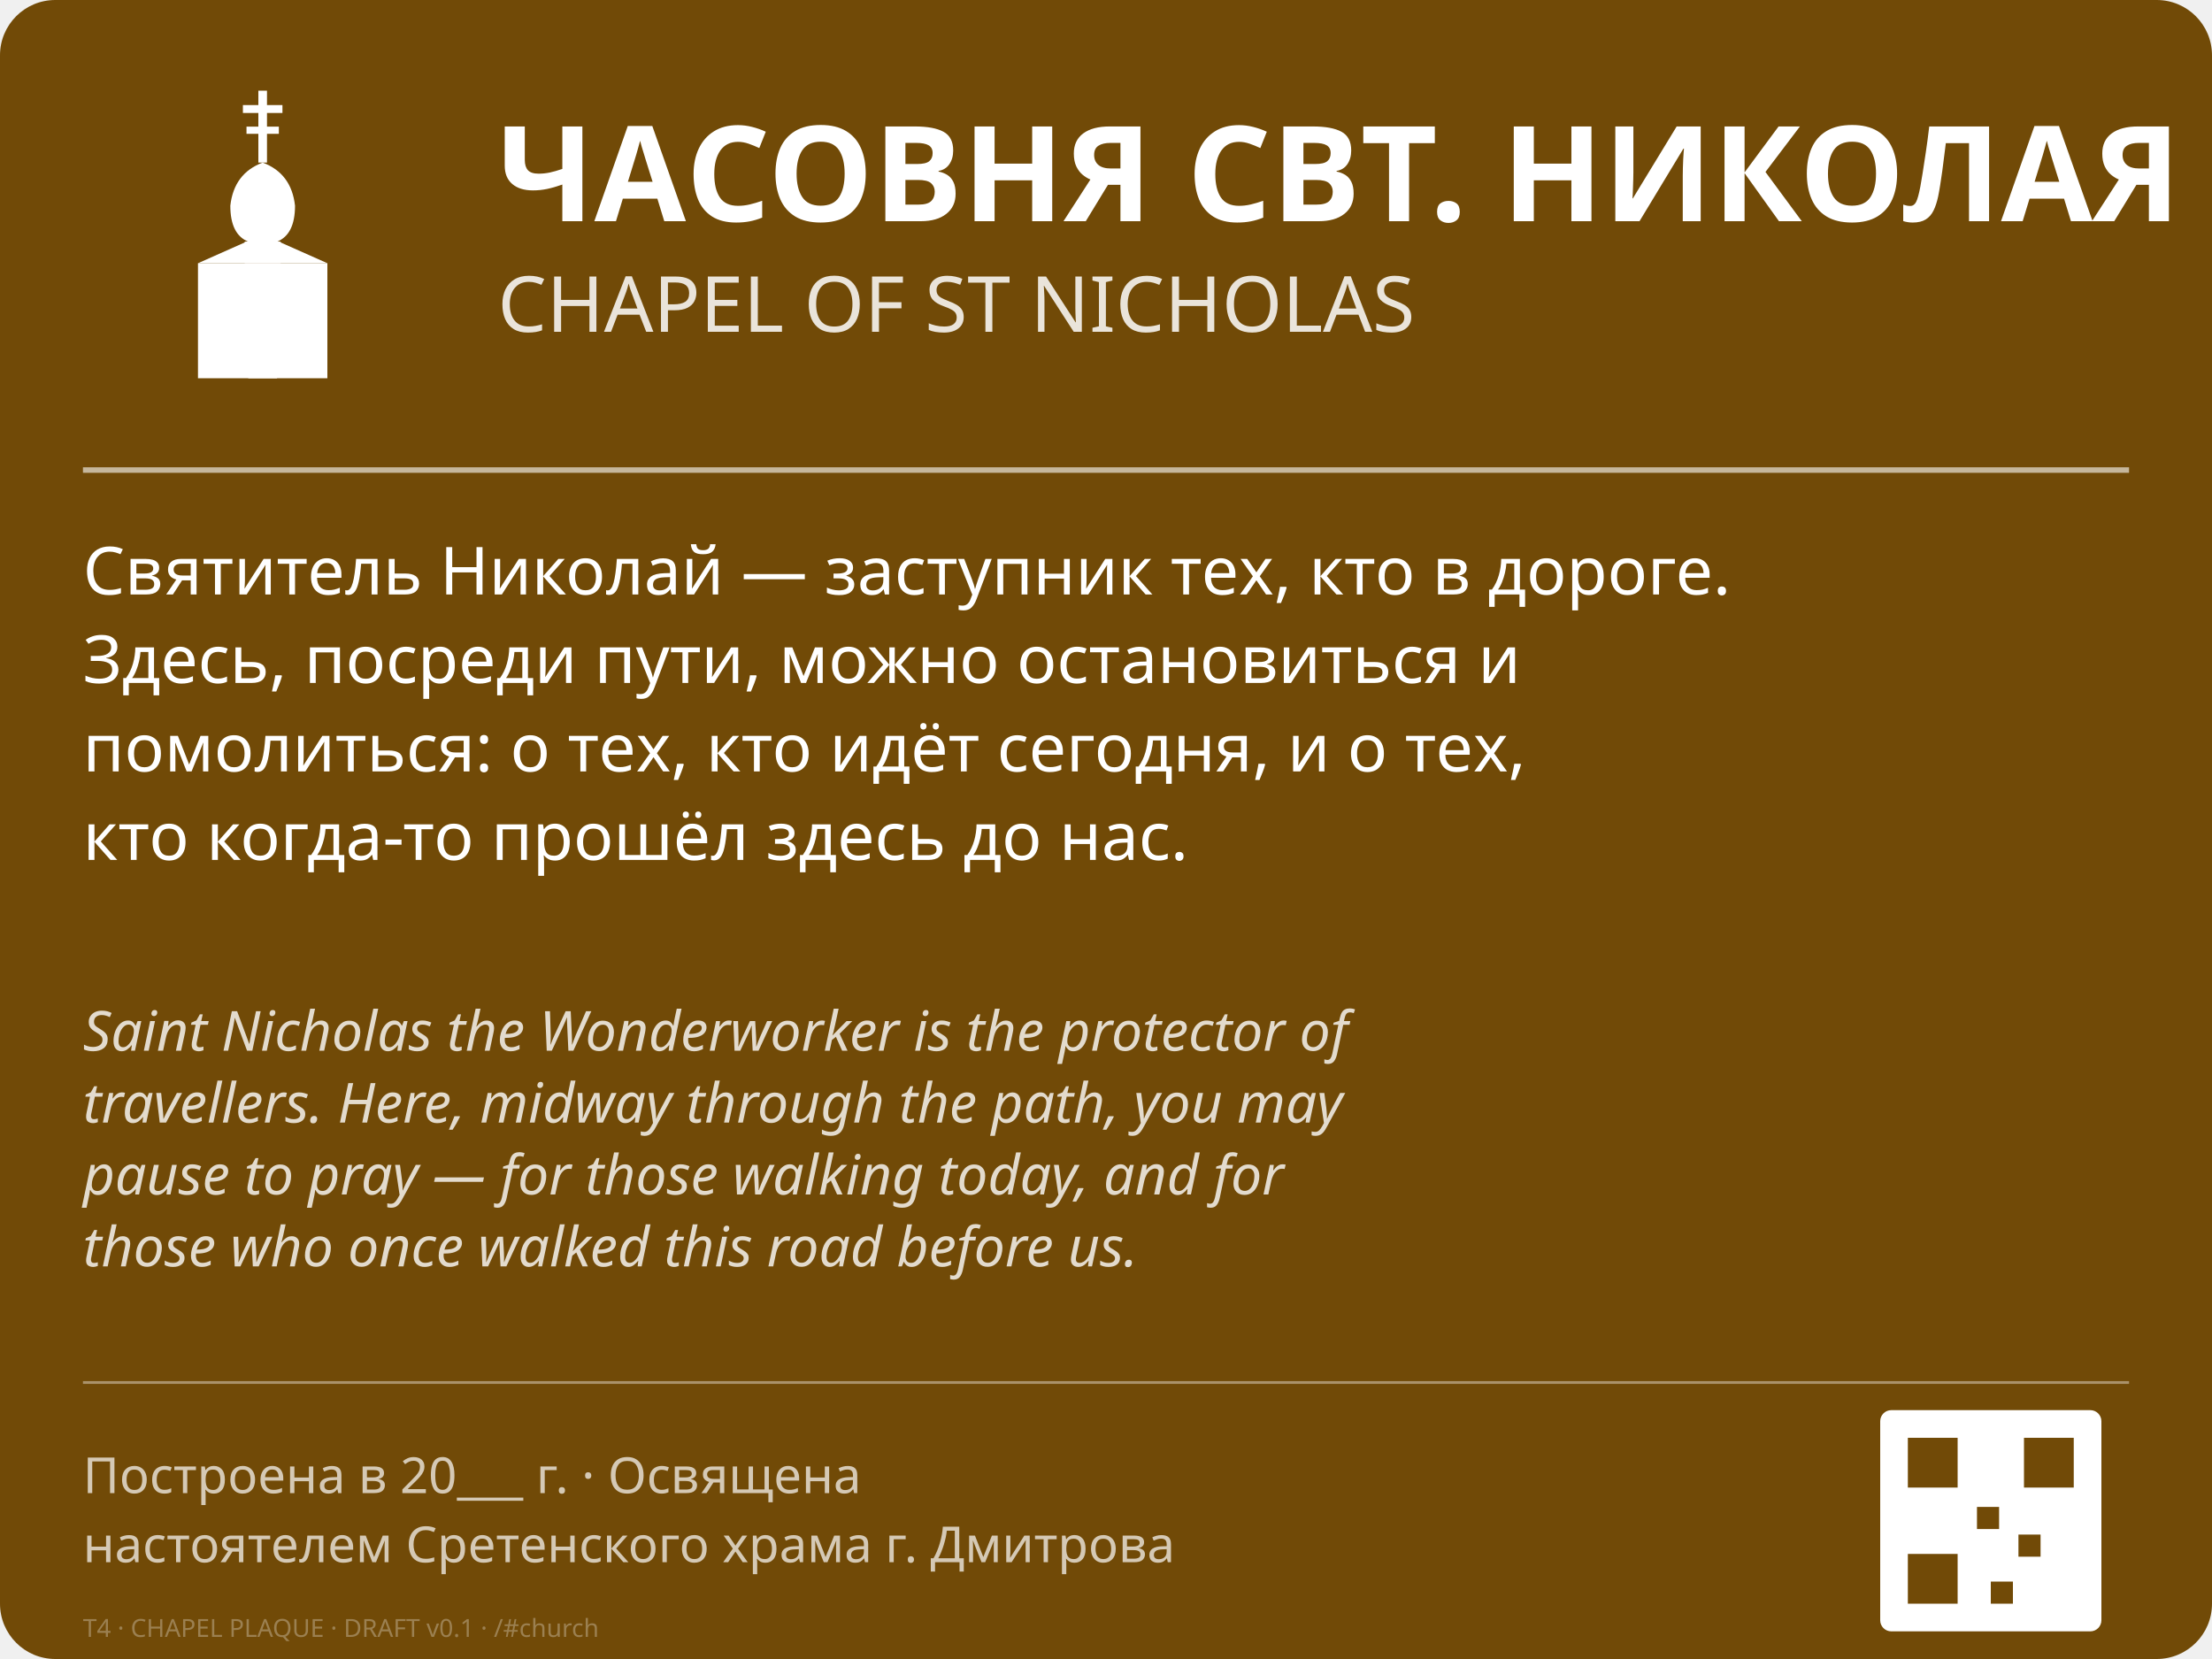
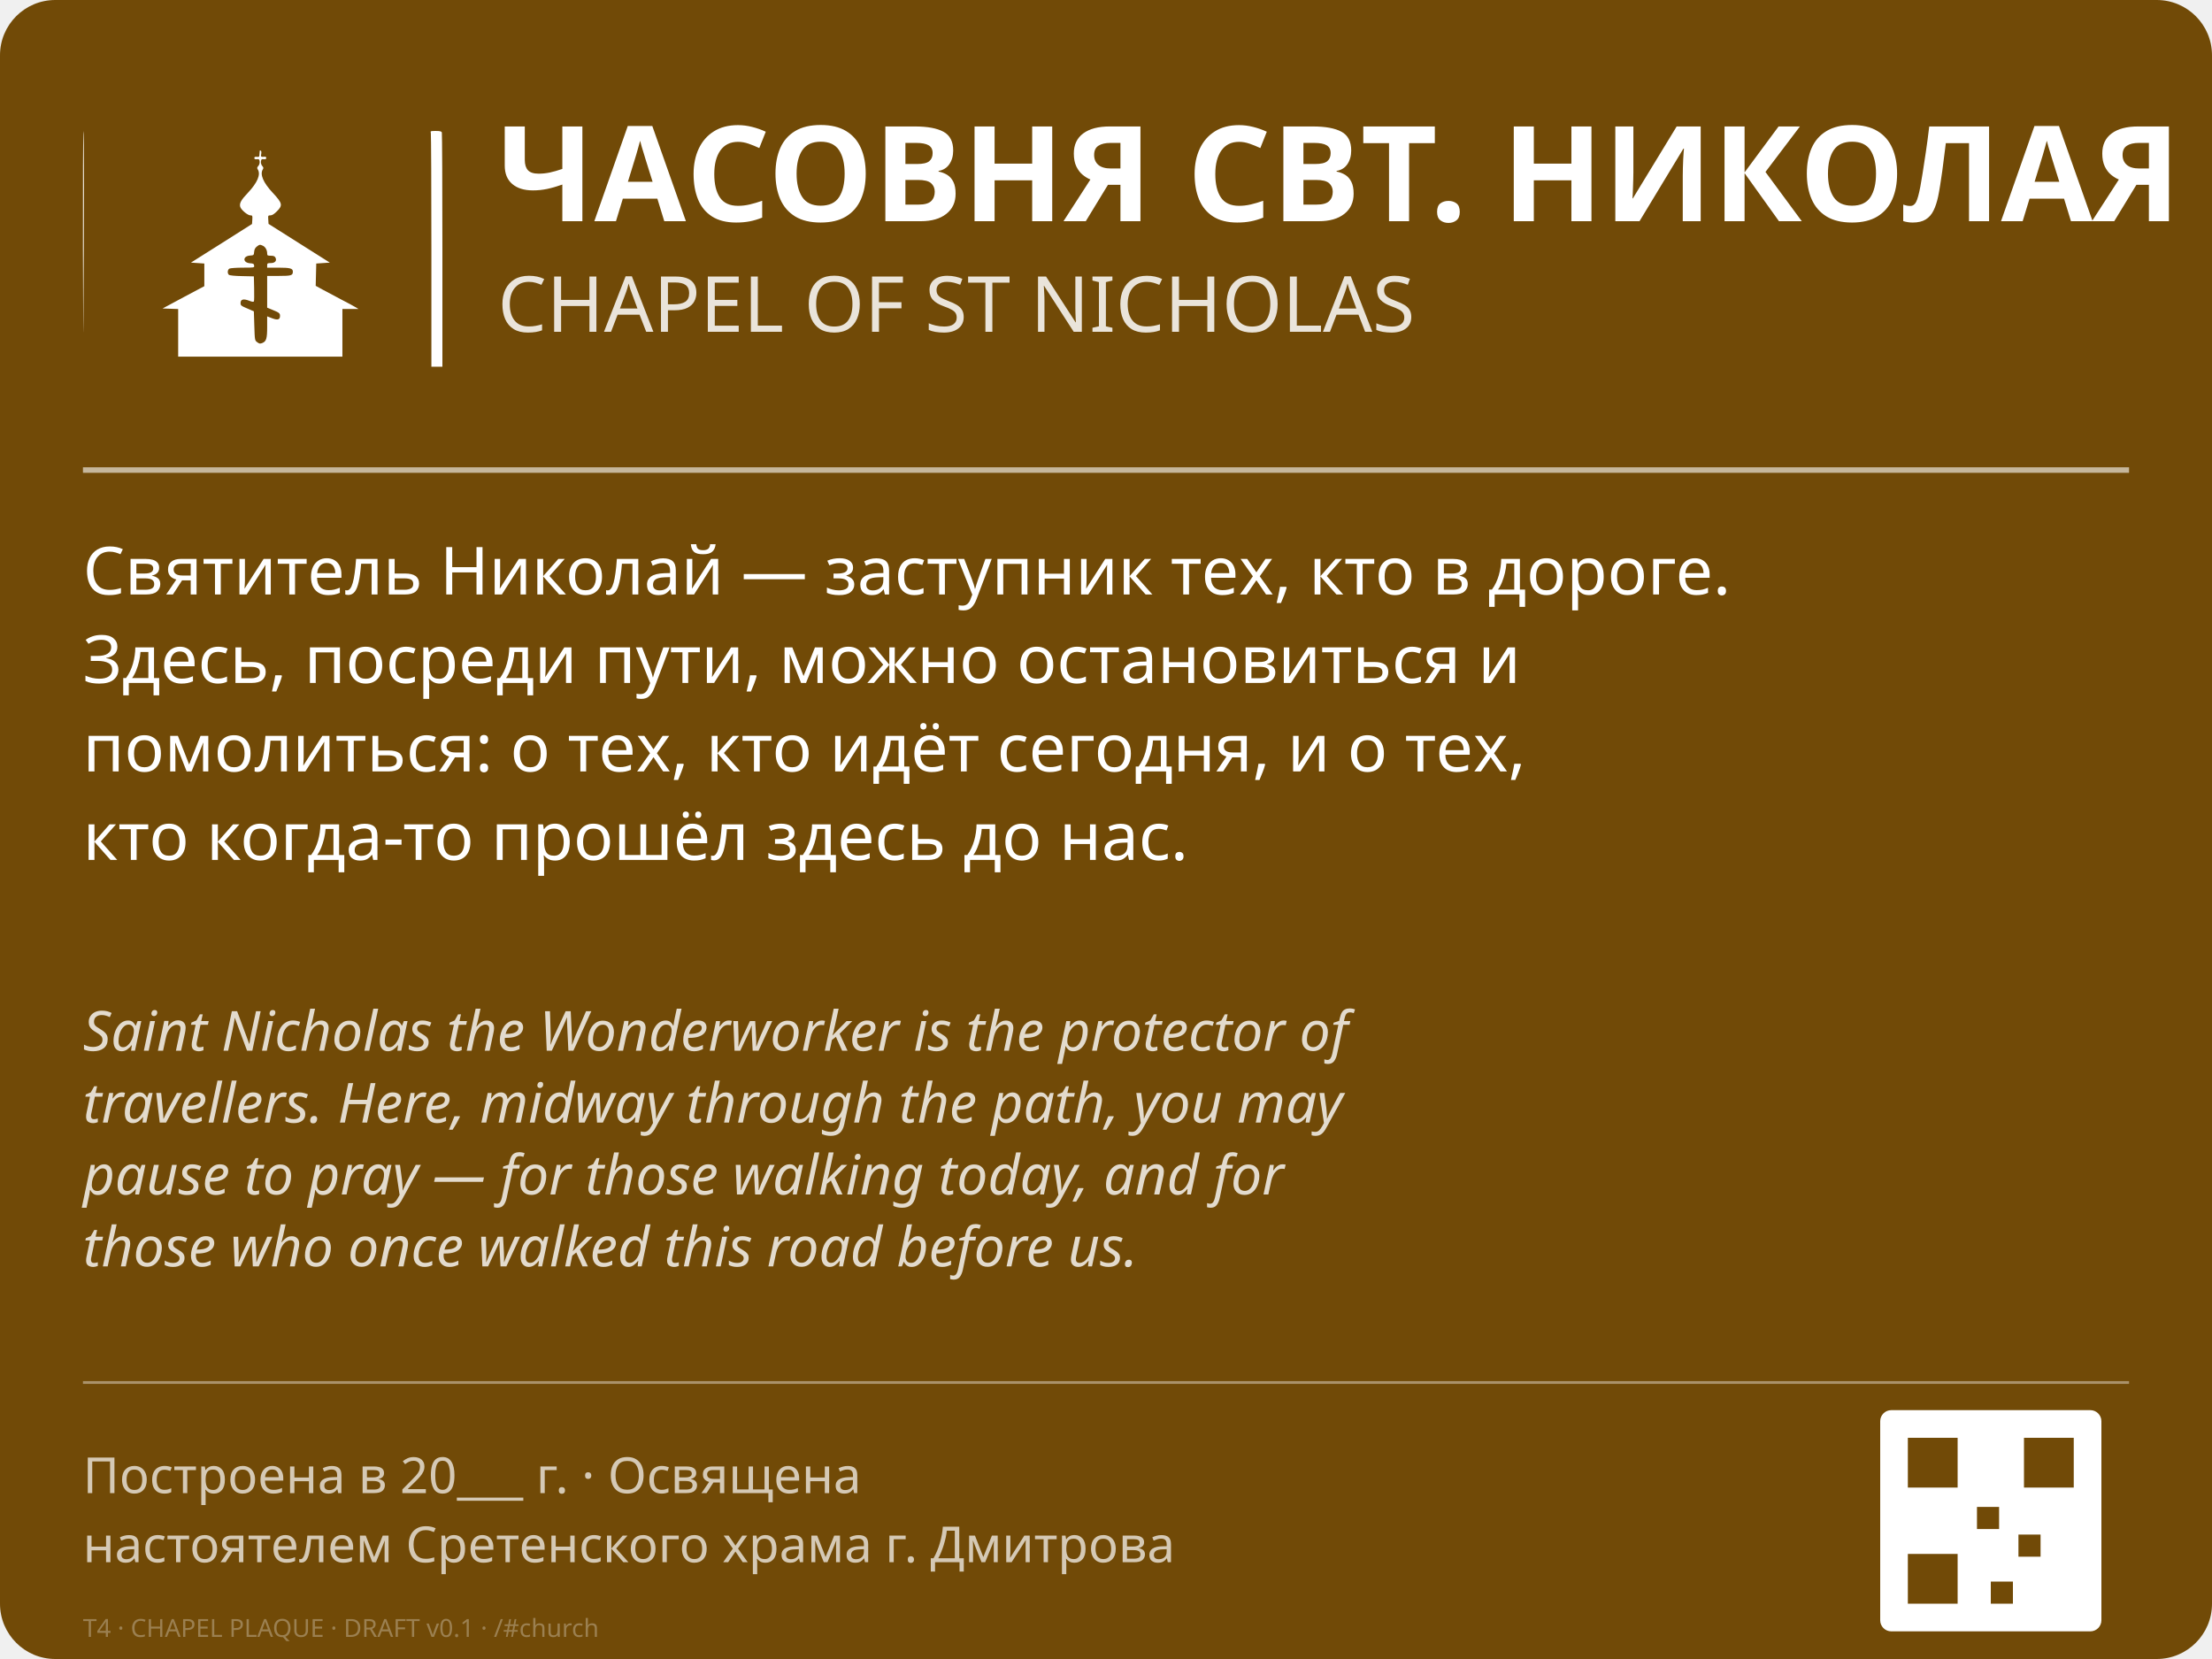
<svg xmlns="http://www.w3.org/2000/svg" viewBox="0 0 800 600" role="img" aria-label="T4: Интерпретационная табличка у Часовенки Николая Чудотворца">
  <defs>
-     <g id="pict-church" fill="#fff">
-       <rect x="488" y="60" width="24" height="200" />
-       <rect x="445" y="100" width="110" height="22" />
-       <rect x="455" y="160" width="90" height="20" />
-       <path d="M 500 260 Q 420 290 410 380 Q 410 460 460 480 L 540 480 Q 590 460 590 380 Q 580 290 500 260 Z" />
-       <rect x="450" y="480" width="100" height="60" />
-       <path d="M 320 540 L 500 460 L 680 540 Z" />
-       <rect x="320" y="540" width="360" height="320" />
-       <path d="M 460 860 L 460 730 Q 460 700 500 700 Q 540 700 540 730 L 540 860 Z" />
-       <rect x="360" y="640" width="40" height="80" rx="20" />
-       <rect x="600" y="640" width="40" height="80" rx="20" />
+     <g id="pict-church">
+       <g transform="translate(0 172.024) scale(2.55234)">
+         <g transform="translate(-31.20252,437.0001) scale(0.1,-0.1)" fill="#fff">
+           <path d="M312 3083 c2 -709 4 -1081 5 -828 7 1215 7 2115 1 2115 -5 0 -7 -579 -6 -1287z" />
+           <path d="M4104 4348 c3 -13 6 -591 6 -1285 l0 -1263 60 0 60 0 0 1269 c0 698 -3 1276 -6 1285 -5 12 -21 16 -66 16 -58 0 -60 -1 -54 -22z" />
+           <path d="M2239 4153 c-1 -4 -2 -21 -3 -38 -1 -27 -4 -30 -28 -27 -20 2 -28 -2 -28 -13 0 -11 8 -15 28 -13 23 3 27 -1 30 -25 2 -17 -4 -37 -14 -48 -15 -17 -16 -24 -6 -39 34 -54 -5 -145 -108 -254 -74 -78 -94 -113 -84 -152 8 -32 81 -94 111 -94 22 0 24 -3 21 -47 l-3 -47 -333 -211 -333 -210 73 -5 73 -5 0 -123 0 -124 -228 -121 -227 -122 85 -3 85 -3 0 -259 0 -260 895 0 895 0 0 260 0 260 88 0 87 0 -30 18 c-16 10 -88 49 -160 86 -71 38 -163 87 -203 108 l-73 40 3 122 3 121 74 5 74 5 -334 211 -334 211 -3 47 c-3 44 -2 46 24 46 18 0 40 14 70 44 66 66 61 88 -47 204 -101 108 -140 199 -107 252 10 15 9 22 -6 39 -10 11 -16 31 -14 48 3 24 7 28 31 25 19 -2 27 2 27 13 0 10 -7 16 -17 14 -40 -4 -45 0 -38 30 3 17 2 32 -4 36 -6 3 -12 3 -12 -2z m34 -1034 c28 -13 47 -48 47 -84 0 -22 4 -25 40 -25 29 0 42 -5 50 -20 18 -34 -4 -60 -50 -60 -36 0 -40 -3 -40 -25 l0 -25 121 0 c130 0 159 -8 159 -43 0 -42 -17 -47 -152 -47 l-128 0 0 -173 0 -173 58 -24 c72 -29 82 -37 82 -65 0 -42 -24 -50 -85 -27 l-55 21 0 -114 c0 -127 -9 -158 -52 -176 -25 -10 -33 -9 -56 8 -27 20 -27 21 -32 179 l-5 158 -60 26 c-80 34 -85 37 -85 65 0 40 31 48 90 26 38 -15 52 -16 56 -7 3 7 3 70 2 142 l-3 129 -129 3 c-75 1 -135 7 -143 14 -19 16 -16 56 6 68 11 5 77 10 146 10 125 0 126 0 123 23 -2 18 -10 23 -45 25 -81 6 -81 78 0 84 41 3 42 4 45 40 2 26 11 44 29 58 30 23 34 24 66 9z" />
+         </g>
+       </g>
    </g>
  </defs>
  <rect width="800" height="600" rx="20" fill="#714A07" />
  <g transform="translate(30 25) scale(0.13)">
    <use href="#pict-church" />
  </g>
  <text x="180" y="80" fill="#fff" font-family="'Myriad Pro Condensed','PT Sans Narrow','Arial Narrow',sans-serif" font-weight="700" font-size="48" font-stretch="condensed">ЧАСОВНЯ СВТ. НИКОЛАЯ</text>
  <text x="180" y="120" fill="#fff" opacity="0.85" font-family="'Myriad Pro Condensed','PT Sans Narrow','Arial Narrow',sans-serif" font-weight="400" font-size="28" font-stretch="condensed">CHAPEL OF ST NICHOLAS</text>
  <line x1="30" y1="170" x2="770" y2="170" stroke="#fff" stroke-width="2" opacity="0.6" />
  <text x="30" y="215" fill="#fff" font-family="'Myriad Pro Condensed','PT Sans Narrow','Arial Narrow',sans-serif" font-weight="400" font-size="24" font-stretch="condensed">
    <tspan x="30" dy="0">Святитель Николай — заступник тех, кто в дороге.</tspan>
    <tspan x="30" dy="32">Здесь, посреди пути, можно остановиться и</tspan>
    <tspan x="30" dy="32">помолиться: о тех, кто идёт сегодня, и о тех,</tspan>
    <tspan x="30" dy="32">кто когда-то прошёл здесь до нас.</tspan>
  </text>
  <text x="30" y="380" fill="#fff" opacity="0.8" font-family="'Myriad Pro Condensed','PT Sans Narrow','Arial Narrow',sans-serif" font-weight="400" font-style="italic" font-size="20" font-stretch="condensed">
    <tspan x="30" dy="0">Saint Nicholas the Wonderworker is the protector of</tspan>
    <tspan x="30" dy="26">travellers. Here, midway through the path, you may</tspan>
    <tspan x="30" dy="26">pause to pray — for those walking today, and for</tspan>
    <tspan x="30" dy="26">those who once walked this road before us.</tspan>
  </text>
  <line x1="30" y1="500" x2="770" y2="500" stroke="#fff" stroke-width="1" opacity="0.4" />
  <text x="30" y="540" fill="#fff" opacity="0.7" font-family="'Myriad Pro Condensed','PT Sans Narrow','Arial Narrow',sans-serif" font-weight="400" font-size="18" font-stretch="condensed">Построена в 20___ г. · Освящена</text>
  <text x="30" y="565" fill="#fff" opacity="0.7" font-family="'Myriad Pro Condensed','PT Sans Narrow','Arial Narrow',sans-serif" font-weight="400" font-size="18" font-stretch="condensed">настоятелем Сретенского храма г. Дмитрова</text>
  <rect x="680" y="510" width="80" height="80" fill="#fff" rx="4" />
  <g fill="#714A07">
    <rect x="690" y="520" width="18" height="18" />
    <rect x="732" y="520" width="18" height="18" />
    <rect x="690" y="562" width="18" height="18" />
    <rect x="715" y="545" width="8" height="8" />
    <rect x="730" y="555" width="8" height="8" />
    <rect x="720" y="572" width="8" height="8" />
  </g>
  <text x="30" y="592" fill="#fff" opacity="0.3" font-size="9" font-family="sans-serif">T4 · CHAPEL PLAQUE · DRAFT v0.1 · /#church</text>
</svg>
